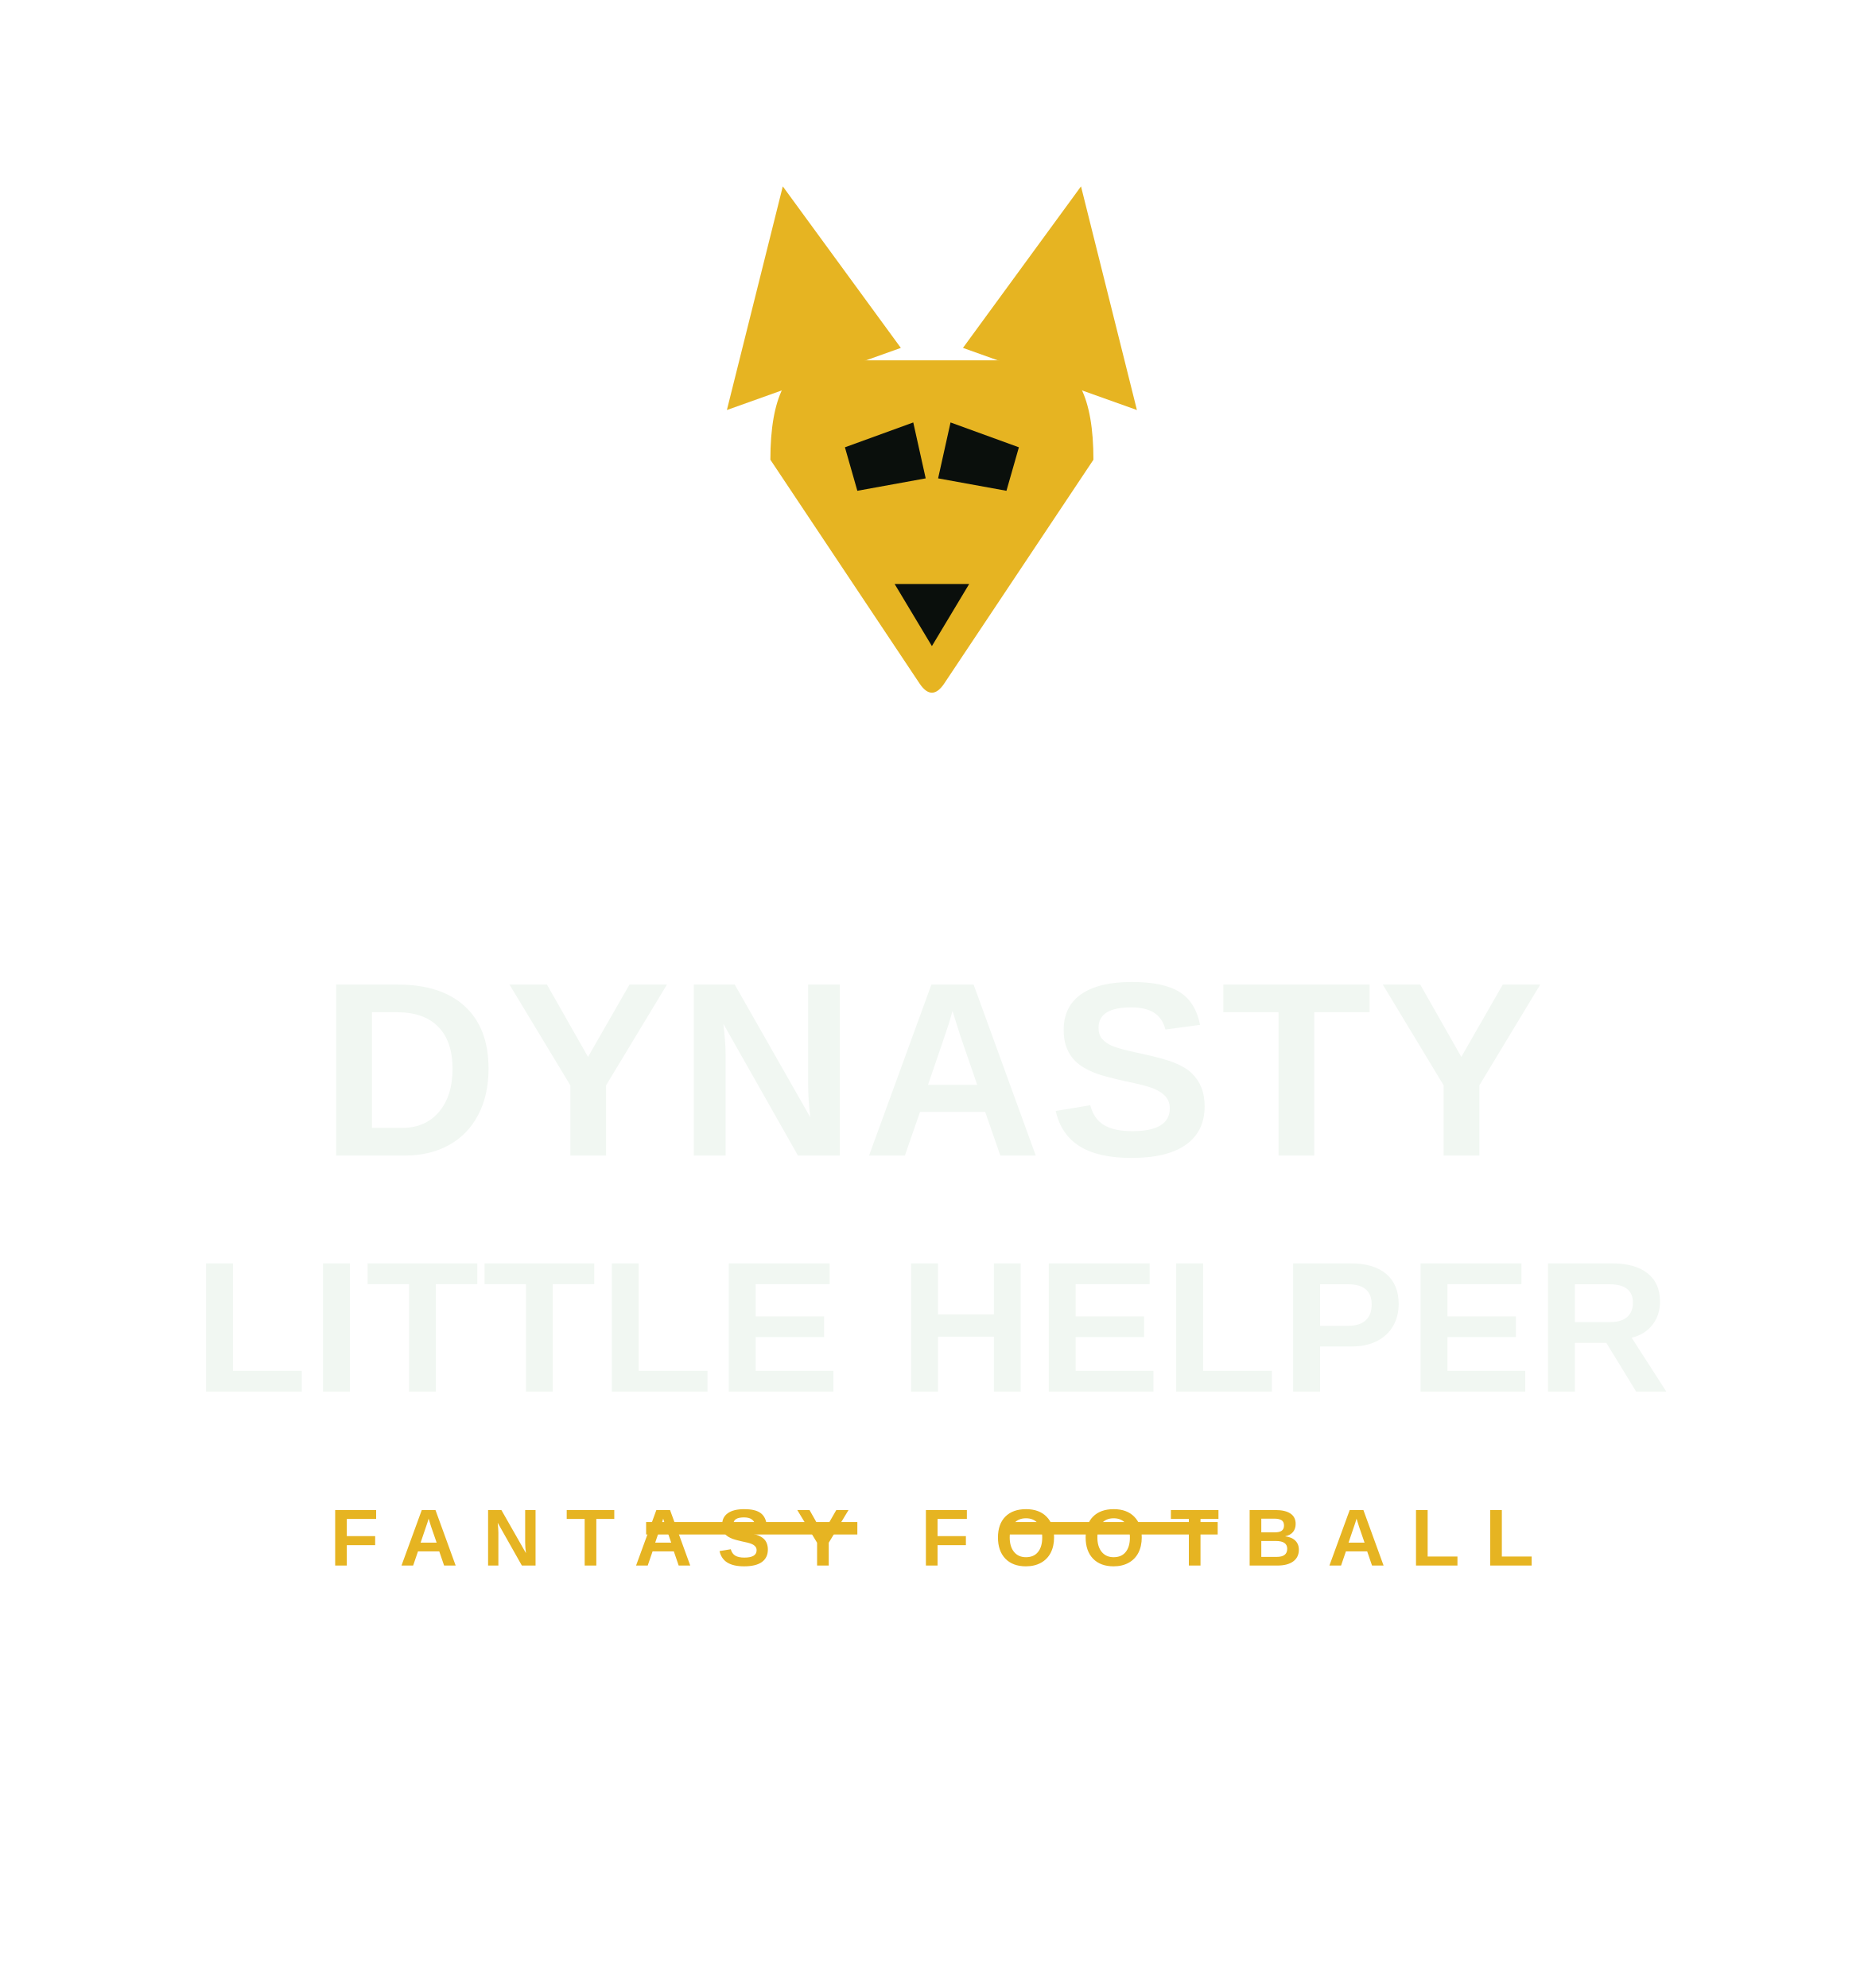
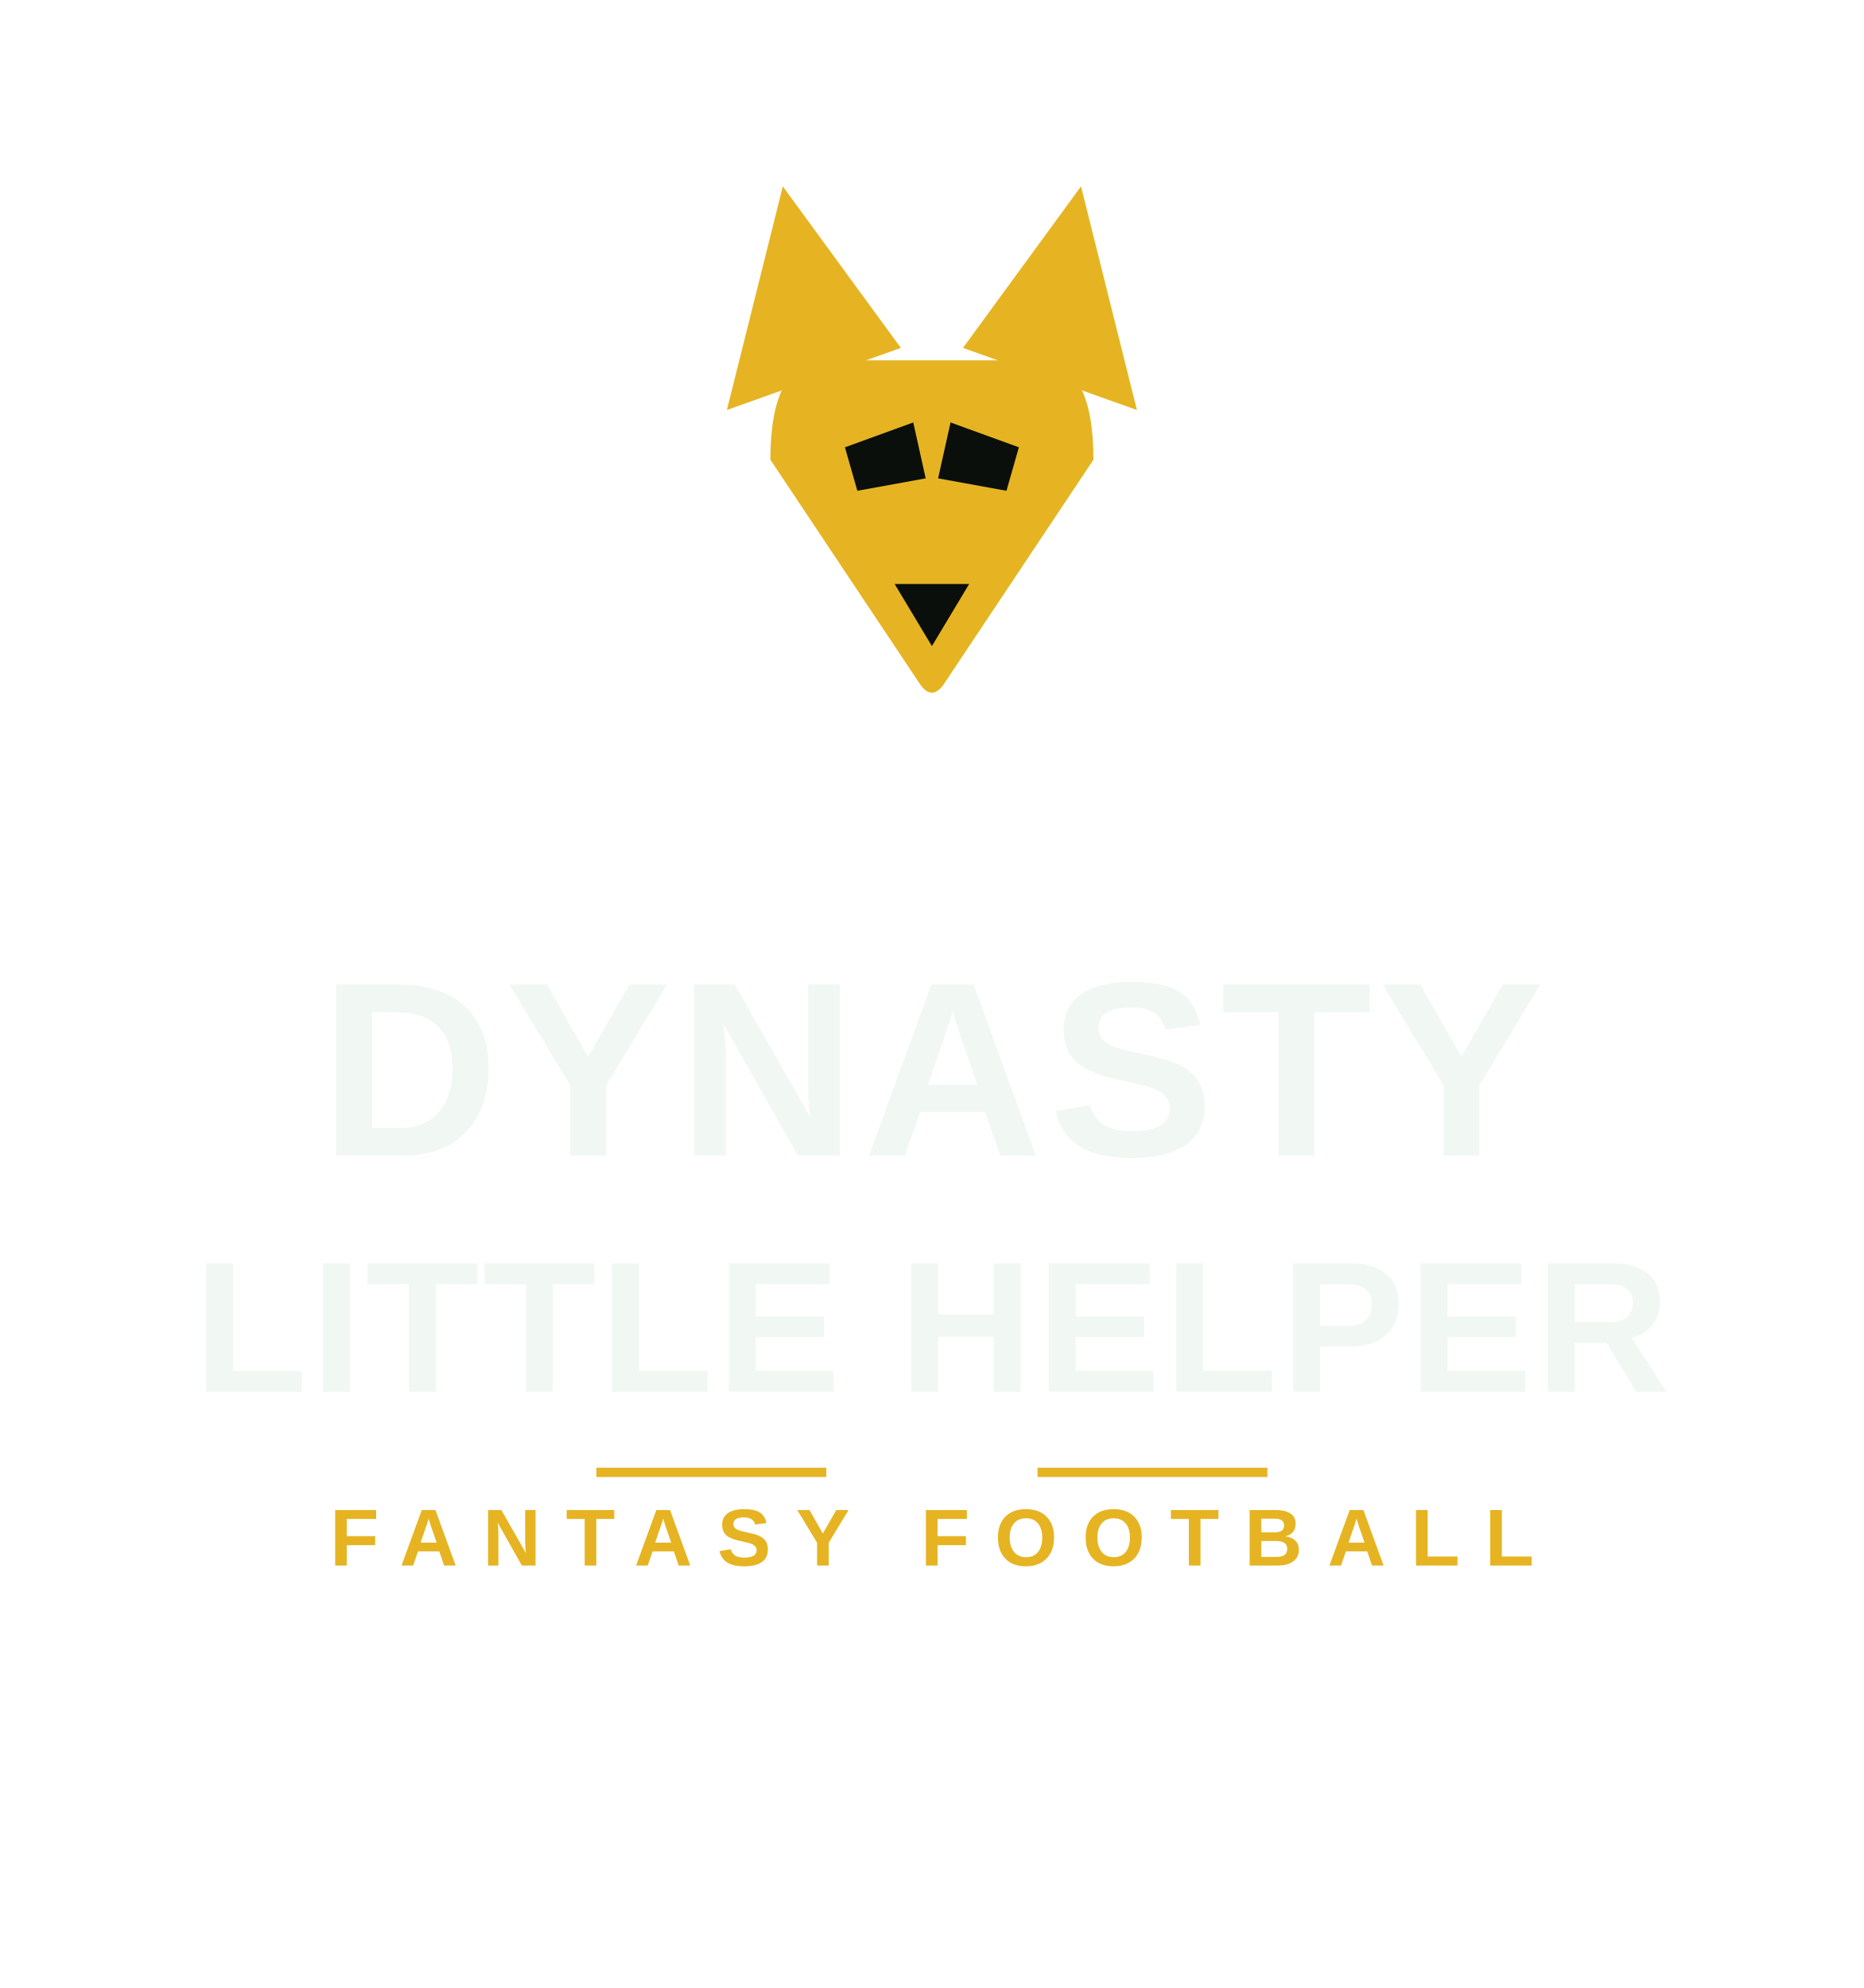
<svg xmlns="http://www.w3.org/2000/svg" width="300" height="320" viewBox="0 0 300 320" role="img" aria-label="Dynasty Little Helper Fantasy Football">
  <g transform="translate(90,14)">
    <polygon points="36,16 27,52 55,42" fill="#E6B422" />
    <polygon points="84,16 93,52 65,42" fill="#E6B422" />
    <path d="M42,44 L78,44 Q86,45 86,60 L62,96 Q60,99 58,96 L34,60 Q34,45 42,44 Z" fill="#E6B422" />
    <polygon points="46,58 57,54 59,63 48,65" fill="#0A0F0C" />
    <polygon points="74,58 63,54 61,63 72,65" fill="#0A0F0C" />
    <polygon points="54,80 66,80 60,90" fill="#0A0F0C" />
  </g>
  <text x="150" y="186" font-family="'Space Grotesk',Arial,Helvetica,sans-serif" font-weight="700" font-size="40" letter-spacing="1" fill="#F1F7F2" text-anchor="middle">DYNASTY</text>
  <text x="150" y="224" font-family="'Space Grotesk',Arial,Helvetica,sans-serif" font-weight="700" font-size="30" letter-spacing="0.5" fill="#F1F7F2" text-anchor="middle">LITTLE HELPER</text>
-   <line x1="104" y1="246" x2="138" y2="246" stroke="#E6B422" stroke-width="2" />
+   <line x1="96" y1="237" x2="133" y2="237" stroke="#E6B422" stroke-width="1.5" />
  <text x="150" y="252" font-family="'Space Grotesk',Arial,Helvetica,sans-serif" font-weight="700" font-size="13" letter-spacing="4" fill="#E6B422" text-anchor="middle">FANTASY FOOTBALL</text>
-   <line x1="162" y1="246" x2="196" y2="246" stroke="#E6B422" stroke-width="2" />
+   <line x1="167" y1="237" x2="204" y2="237" stroke="#E6B422" stroke-width="1.5" />
</svg>
